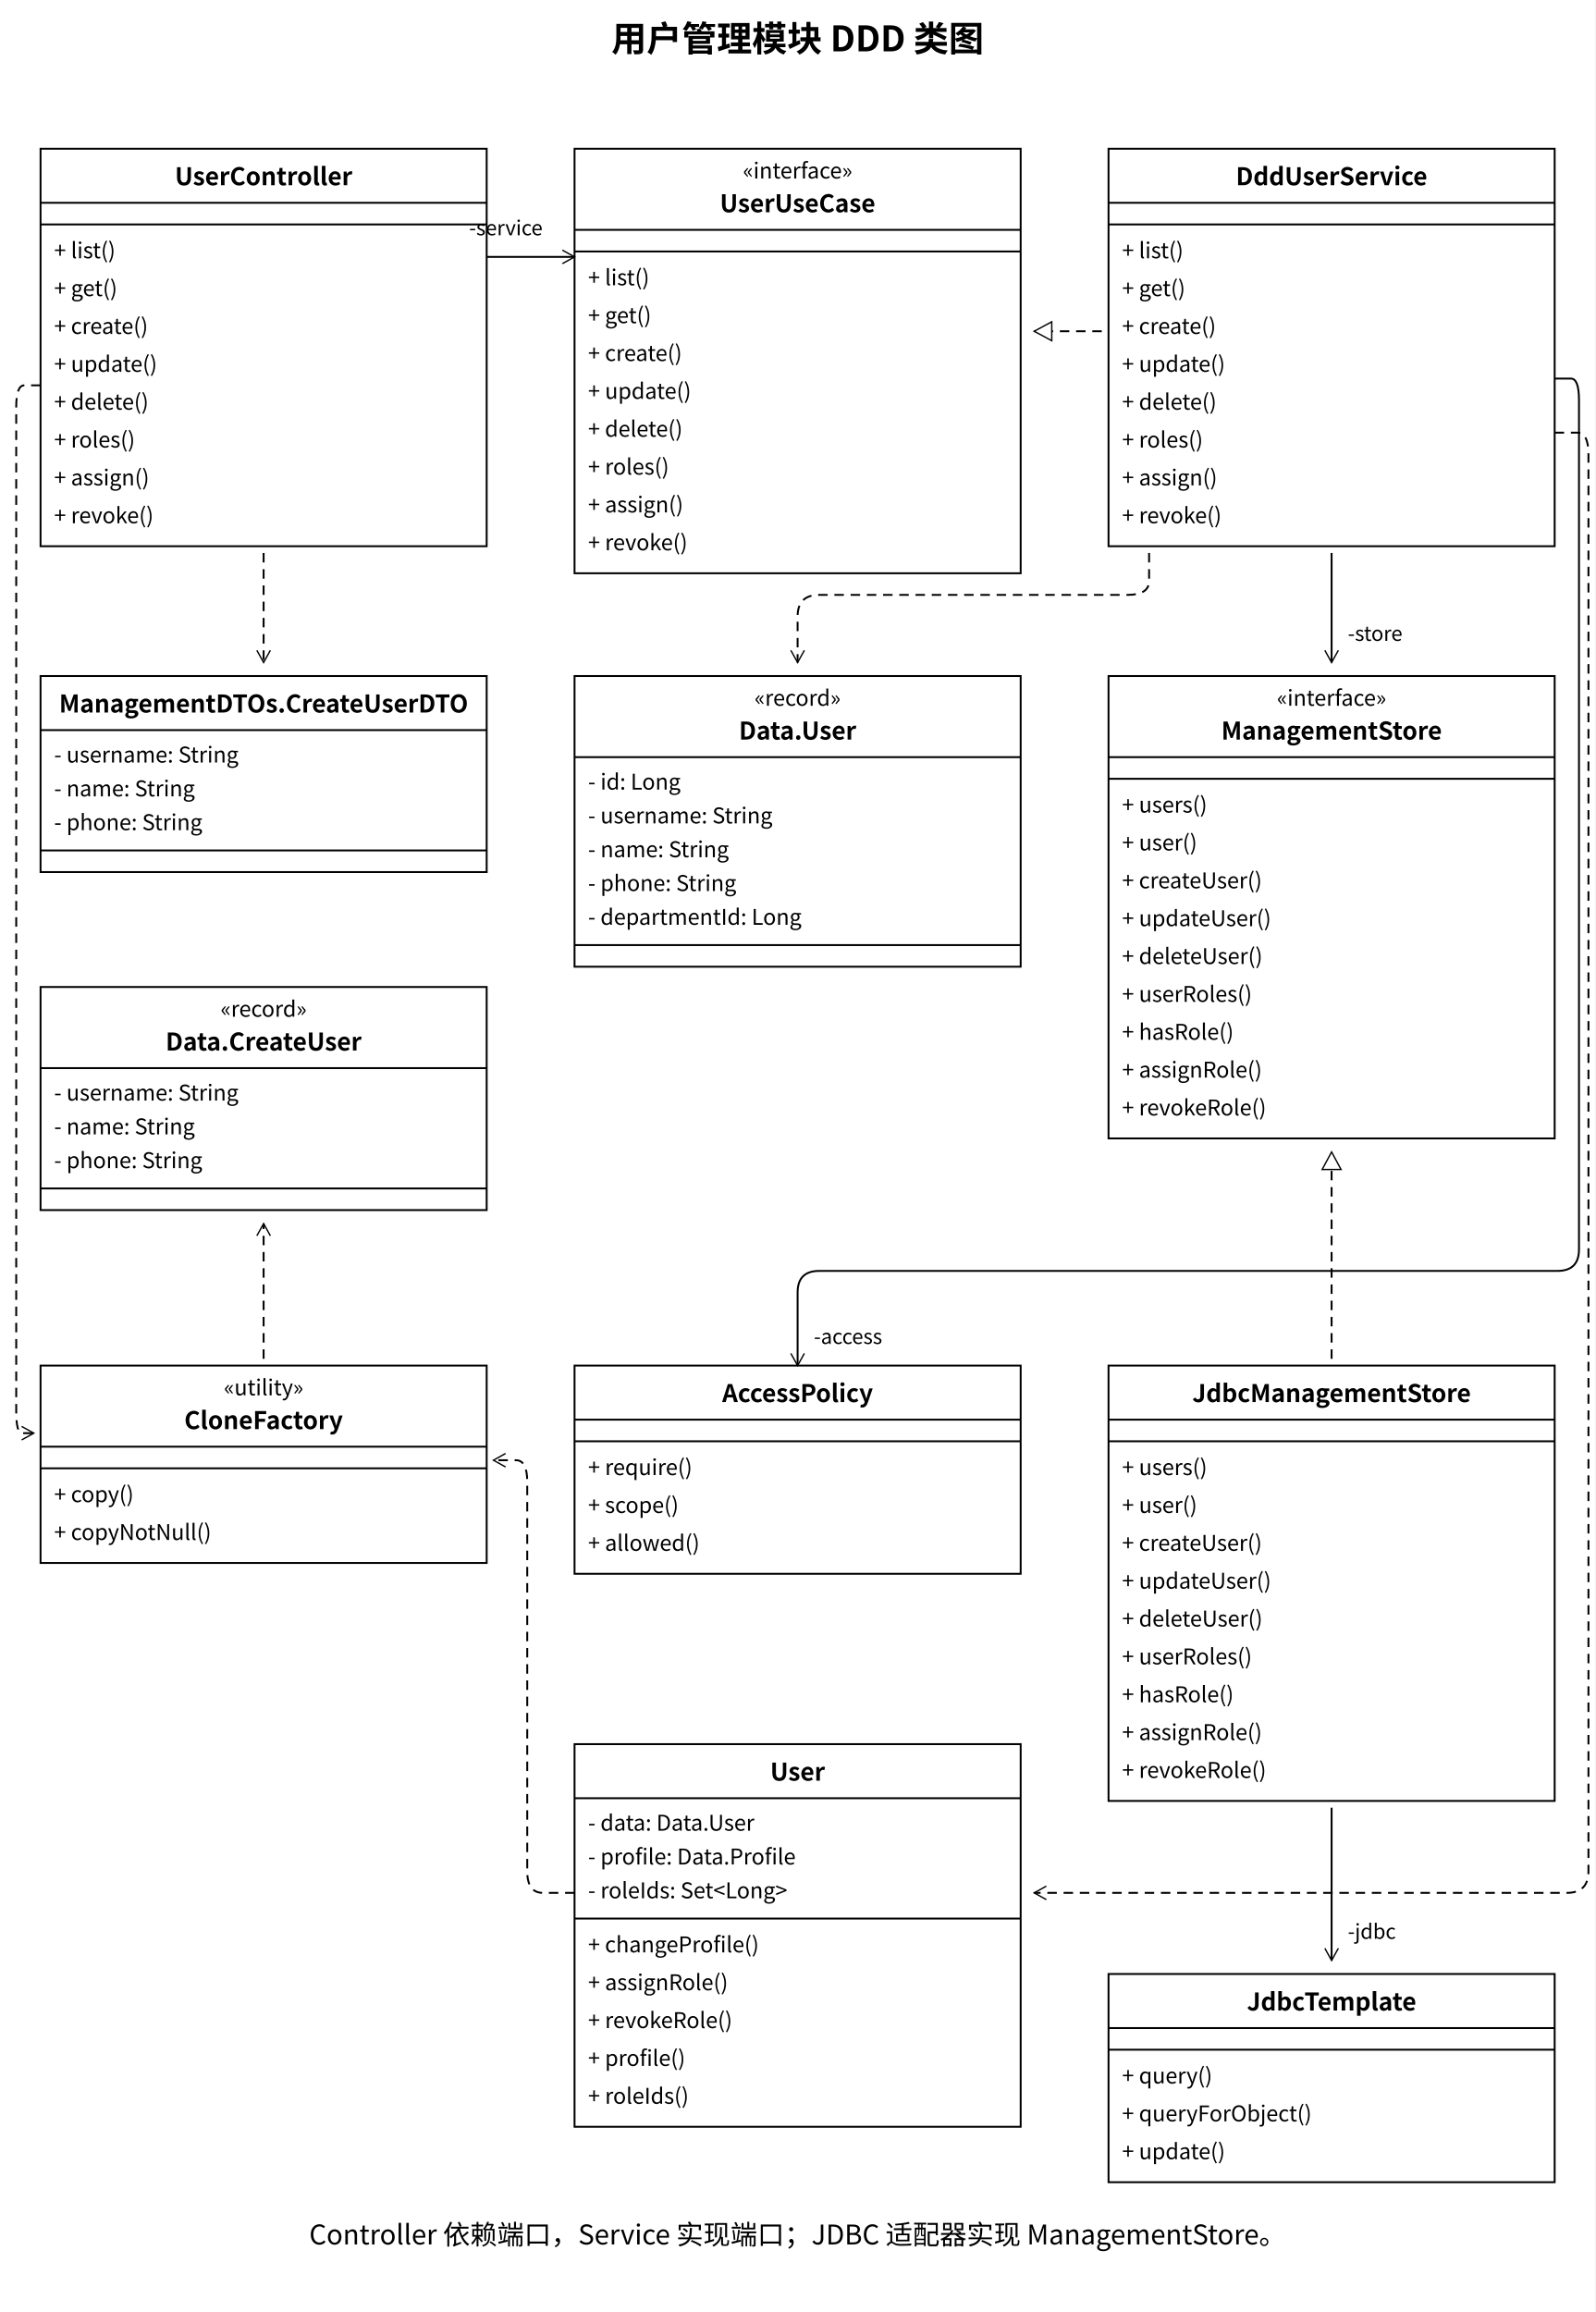
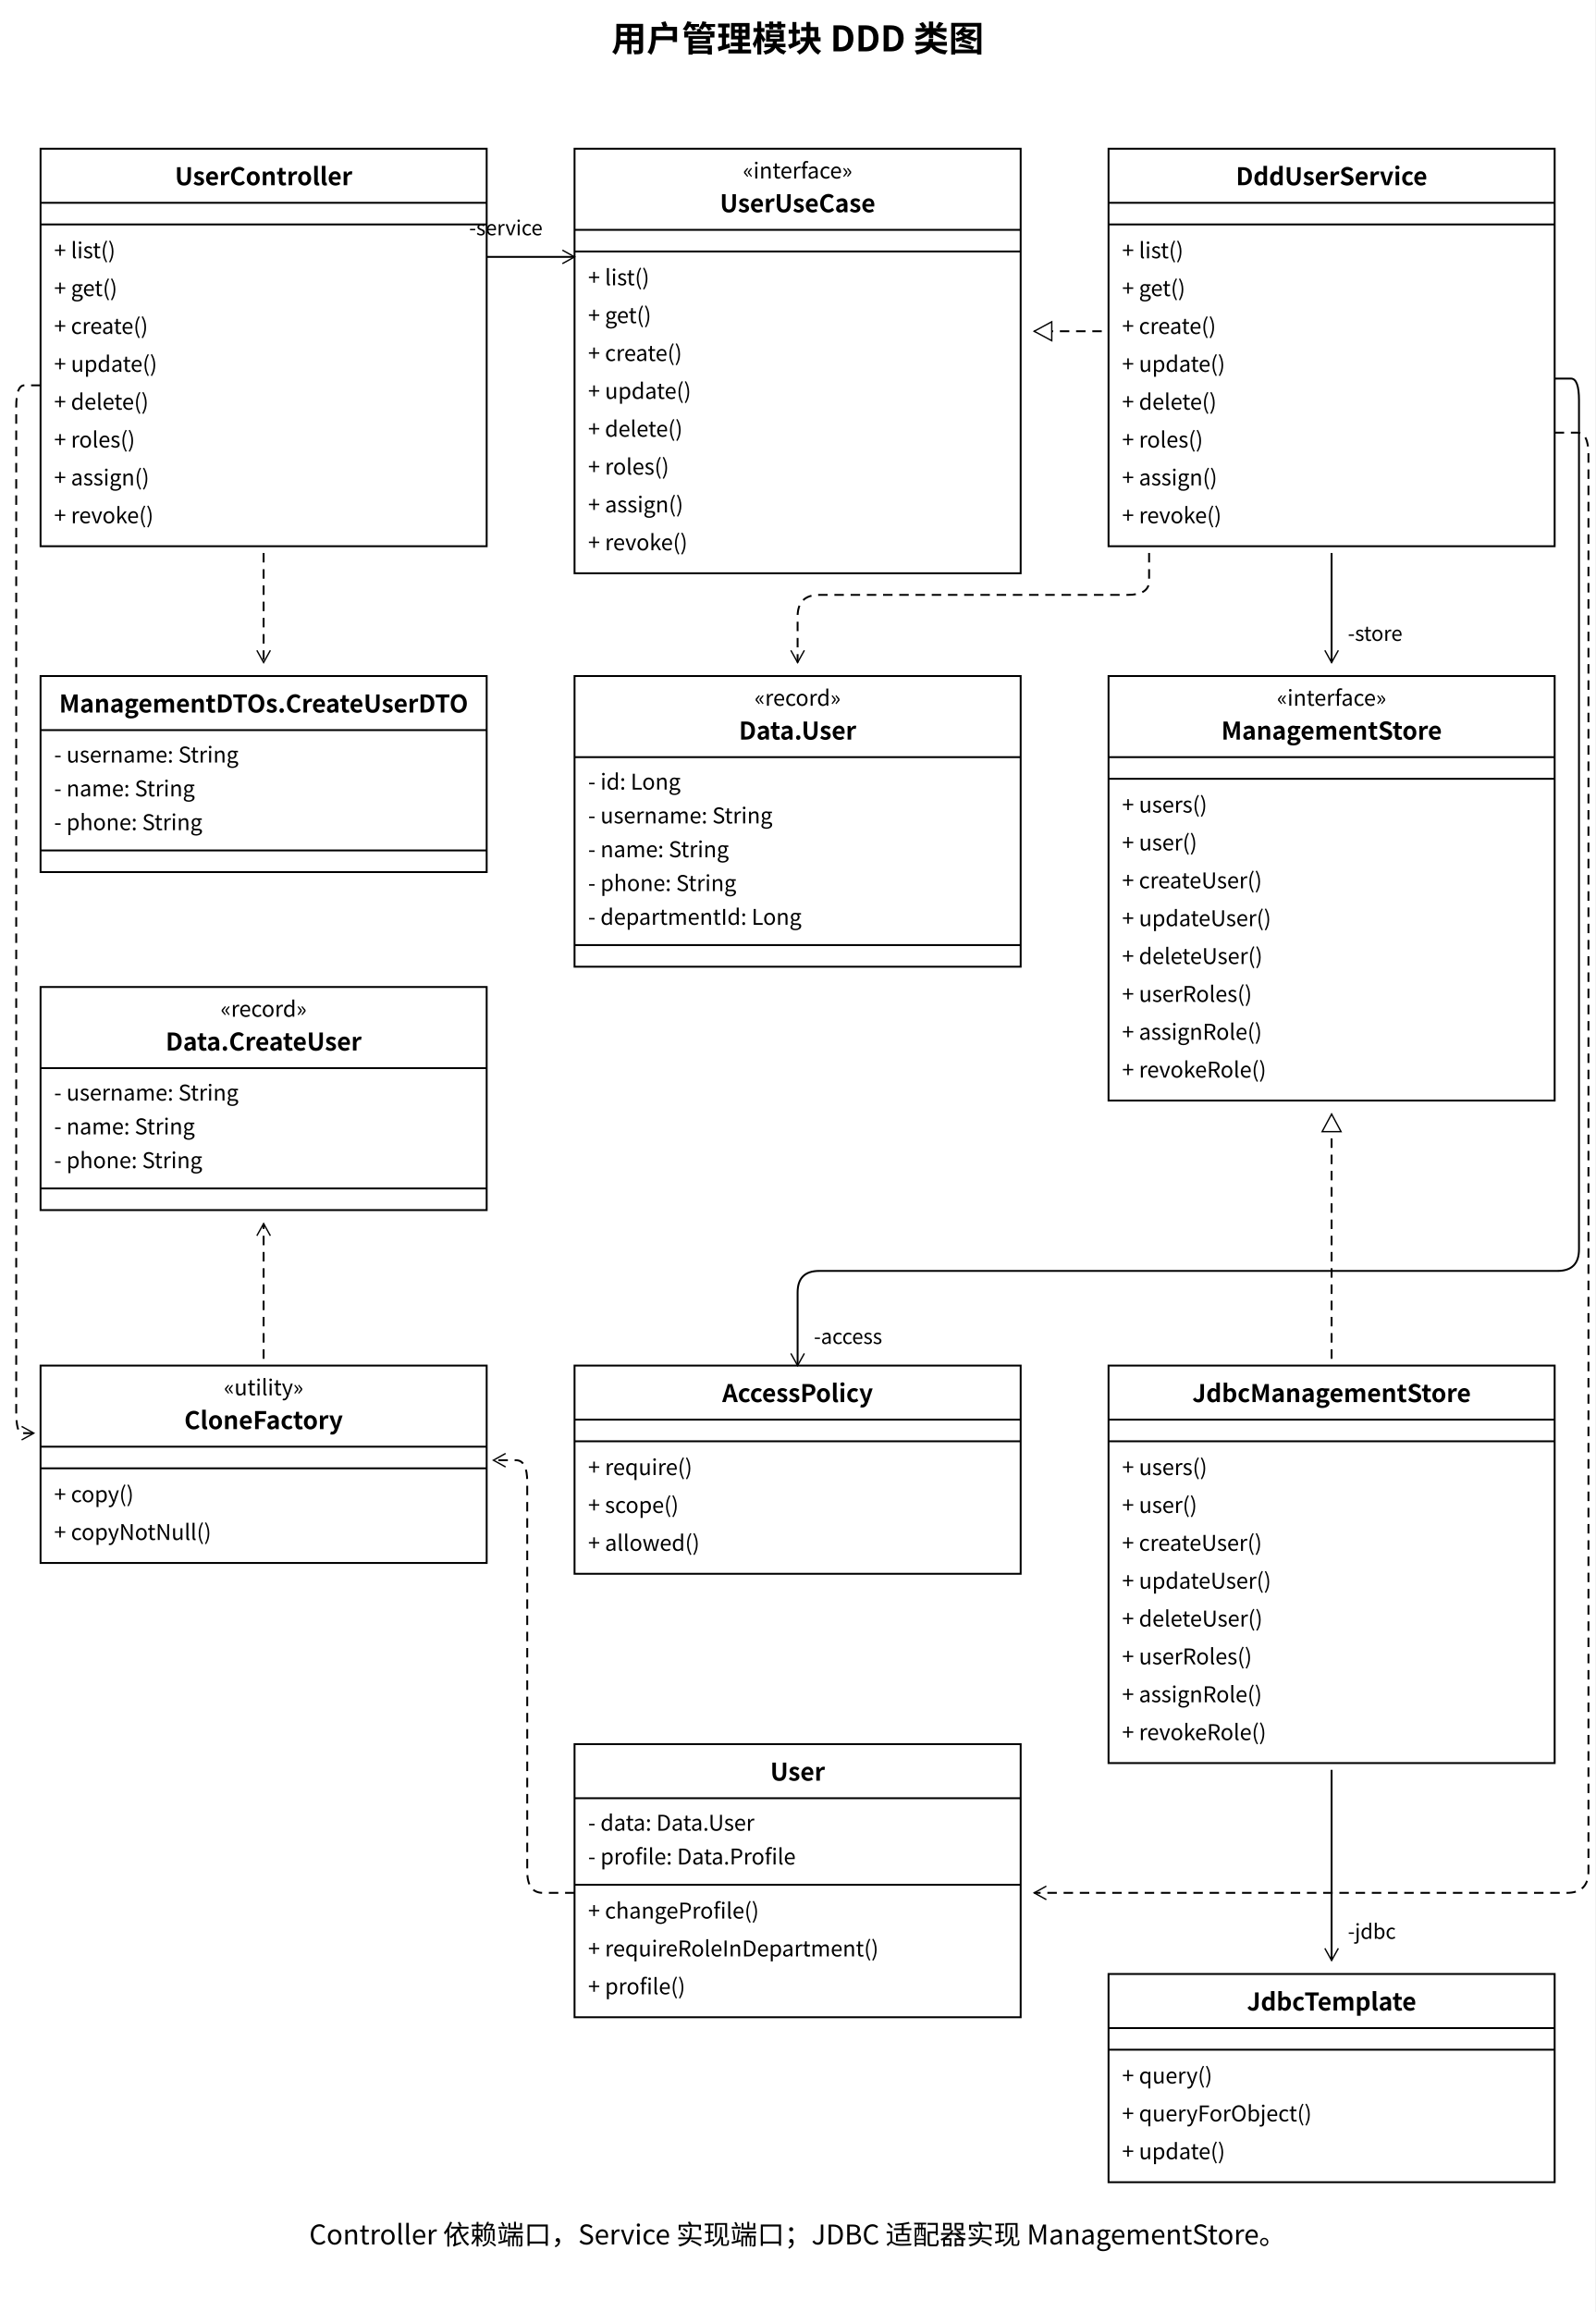
<svg xmlns="http://www.w3.org/2000/svg" width="1180" height="1710" viewBox="0 0 1180 1710">
  <style>text{font-family:'PingFang SC','Microsoft YaHei','Noto Sans CJK SC',system-ui,sans-serif;fill:black}</style>
  <defs>
    <marker id="open" markerWidth="12" markerHeight="12" refX="10" refY="6" orient="auto" markerUnits="userSpaceOnUse">
      <path d="M1,1 L10,6 L1,11" fill="none" stroke="black" />
    </marker>
    <marker id="filled" markerWidth="12" markerHeight="12" refX="10" refY="6" orient="auto" markerUnits="userSpaceOnUse">
      <path d="M1,1 L10,6 L1,11 Z" fill="black" />
    </marker>
    <marker id="triangle" markerWidth="16" markerHeight="16" refX="14" refY="8" orient="auto" markerUnits="userSpaceOnUse">
      <path d="M1,1 L14,8 L1,15 Z" fill="white" stroke="black" />
    </marker>
  </defs>
  <rect width="100%" height="100%" fill="white" />
  <text x="590.0" y="38" font-size="26" text-anchor="middle" font-weight="600">用户管理模块 DDD 类图</text>
  <rect x="30" y="110" width="330" height="294" rx="0" fill="white" stroke="black" stroke-width="1.4" />
  <text x="195.0" y="137" font-size="18" text-anchor="middle" font-weight="600">UserController</text>
  <path d="M 30,150 L 360,150" fill="none" stroke="black" stroke-width="1.4" />
  <path d="M 30,166 L 360,166" fill="none" stroke="black" stroke-width="1.4" />
  <text x="40" y="191" font-size="16" text-anchor="start" font-weight="400">+ list()</text>
  <text x="40" y="219" font-size="16" text-anchor="start" font-weight="400">+ get()</text>
  <text x="40" y="247" font-size="16" text-anchor="start" font-weight="400">+ create()</text>
  <text x="40" y="275" font-size="16" text-anchor="start" font-weight="400">+ update()</text>
  <text x="40" y="303" font-size="16" text-anchor="start" font-weight="400">+ delete()</text>
  <text x="40" y="331" font-size="16" text-anchor="start" font-weight="400">+ roles()</text>
  <text x="40" y="359" font-size="16" text-anchor="start" font-weight="400">+ assign()</text>
  <text x="40" y="387" font-size="16" text-anchor="start" font-weight="400">+ revoke()</text>
  <rect x="425" y="110" width="330" height="314" rx="0" fill="white" stroke="black" stroke-width="1.4" />
  <text x="590.0" y="132" font-size="16" text-anchor="middle" font-weight="400">«interface»</text>
  <text x="590.0" y="157" font-size="18" text-anchor="middle" font-weight="600">UserUseCase</text>
  <path d="M 425,170 L 755,170" fill="none" stroke="black" stroke-width="1.4" />
  <path d="M 425,186 L 755,186" fill="none" stroke="black" stroke-width="1.4" />
  <text x="435" y="211" font-size="16" text-anchor="start" font-weight="400">+ list()</text>
  <text x="435" y="239" font-size="16" text-anchor="start" font-weight="400">+ get()</text>
  <text x="435" y="267" font-size="16" text-anchor="start" font-weight="400">+ create()</text>
  <text x="435" y="295" font-size="16" text-anchor="start" font-weight="400">+ update()</text>
  <text x="435" y="323" font-size="16" text-anchor="start" font-weight="400">+ delete()</text>
  <text x="435" y="351" font-size="16" text-anchor="start" font-weight="400">+ roles()</text>
  <text x="435" y="379" font-size="16" text-anchor="start" font-weight="400">+ assign()</text>
  <text x="435" y="407" font-size="16" text-anchor="start" font-weight="400">+ revoke()</text>
  <rect x="820" y="110" width="330" height="294" rx="0" fill="white" stroke="black" stroke-width="1.4" />
  <text x="985.0" y="137" font-size="18" text-anchor="middle" font-weight="600">DddUserService</text>
  <path d="M 820,150 L 1150,150" fill="none" stroke="black" stroke-width="1.4" />
  <path d="M 820,166 L 1150,166" fill="none" stroke="black" stroke-width="1.4" />
  <text x="830" y="191" font-size="16" text-anchor="start" font-weight="400">+ list()</text>
  <text x="830" y="219" font-size="16" text-anchor="start" font-weight="400">+ get()</text>
  <text x="830" y="247" font-size="16" text-anchor="start" font-weight="400">+ create()</text>
  <text x="830" y="275" font-size="16" text-anchor="start" font-weight="400">+ update()</text>
  <text x="830" y="303" font-size="16" text-anchor="start" font-weight="400">+ delete()</text>
  <text x="830" y="331" font-size="16" text-anchor="start" font-weight="400">+ roles()</text>
  <text x="830" y="359" font-size="16" text-anchor="start" font-weight="400">+ assign()</text>
  <text x="830" y="387" font-size="16" text-anchor="start" font-weight="400">+ revoke()</text>
  <path d="M 360,190 L 425,190" fill="none" stroke="black" stroke-width="1.4" marker-end="url(#open)" />
  <text x="347" y="174" font-size="15" text-anchor="start" font-weight="400">-service</text>
  <path d="M 815,245 L 765,245" fill="none" stroke="black" stroke-width="1.4" stroke-dasharray="7 5" marker-end="url(#triangle)" />
  <rect x="30" y="500" width="330" height="145" rx="0" fill="white" stroke="black" stroke-width="1.4" />
  <text x="195.0" y="527" font-size="18" text-anchor="middle" font-weight="600">ManagementDTOs.CreateUserDTO</text>
  <path d="M 30,540 L 360,540" fill="none" stroke="black" stroke-width="1.4" />
  <text x="40" y="564" font-size="16" text-anchor="start" font-weight="400">- username: String</text>
  <text x="40" y="589" font-size="16" text-anchor="start" font-weight="400">- name: String</text>
  <text x="40" y="614" font-size="16" text-anchor="start" font-weight="400">- phone: String</text>
  <path d="M 30,629 L 360,629" fill="none" stroke="black" stroke-width="1.4" />
  <rect x="425" y="500" width="330" height="215" rx="0" fill="white" stroke="black" stroke-width="1.4" />
  <text x="590.0" y="522" font-size="16" text-anchor="middle" font-weight="400">«record»</text>
  <text x="590.0" y="547" font-size="18" text-anchor="middle" font-weight="600">Data.User</text>
  <path d="M 425,560 L 755,560" fill="none" stroke="black" stroke-width="1.4" />
  <text x="435" y="584" font-size="16" text-anchor="start" font-weight="400">- id: Long</text>
  <text x="435" y="609" font-size="16" text-anchor="start" font-weight="400">- username: String</text>
  <text x="435" y="634" font-size="16" text-anchor="start" font-weight="400">- name: String</text>
  <text x="435" y="659" font-size="16" text-anchor="start" font-weight="400">- phone: String</text>
  <text x="435" y="684" font-size="16" text-anchor="start" font-weight="400">- departmentId: Long</text>
  <path d="M 425,699 L 755,699" fill="none" stroke="black" stroke-width="1.4" />
-   <rect x="820" y="500" width="330" height="342" rx="0" fill="white" stroke="black" stroke-width="1.4" />
+   <rect x="820" y="500" width="330" height="314" rx="0" fill="white" stroke="black" stroke-width="1.4" />
  <text x="985.0" y="522" font-size="16" text-anchor="middle" font-weight="400">«interface»</text>
  <text x="985.0" y="547" font-size="18" text-anchor="middle" font-weight="600">ManagementStore</text>
  <path d="M 820,560 L 1150,560" fill="none" stroke="black" stroke-width="1.4" />
  <path d="M 820,576 L 1150,576" fill="none" stroke="black" stroke-width="1.4" />
  <text x="830" y="601" font-size="16" text-anchor="start" font-weight="400">+ users()</text>
  <text x="830" y="629" font-size="16" text-anchor="start" font-weight="400">+ user()</text>
  <text x="830" y="657" font-size="16" text-anchor="start" font-weight="400">+ createUser()</text>
  <text x="830" y="685" font-size="16" text-anchor="start" font-weight="400">+ updateUser()</text>
  <text x="830" y="713" font-size="16" text-anchor="start" font-weight="400">+ deleteUser()</text>
  <text x="830" y="741" font-size="16" text-anchor="start" font-weight="400">+ userRoles()</text>
-   <text x="830" y="769" font-size="16" text-anchor="start" font-weight="400">+ hasRole()</text>
-   <text x="830" y="797" font-size="16" text-anchor="start" font-weight="400">+ assignRole()</text>
-   <text x="830" y="825" font-size="16" text-anchor="start" font-weight="400">+ revokeRole()</text>
+   <text x="830" y="769" font-size="16" text-anchor="start" font-weight="400">+ assignRole()</text>
+   <text x="830" y="797" font-size="16" text-anchor="start" font-weight="400">+ revokeRole()</text>
  <path d="M 850,409 L 850.0,429.667 Q 850,440 834.0,440.0 L 606.0,440.0 Q 590,440 590.0,456.0 L 590,490" fill="none" stroke="black" stroke-width="1.4" stroke-dasharray="7 5" marker-end="url(#open)" />
  <path d="M 985,409 L 985,490" fill="none" stroke="black" stroke-width="1.4" marker-end="url(#open)" />
  <text x="997" y="474" font-size="15" text-anchor="start" font-weight="400">-store</text>
  <rect x="30" y="730" width="330" height="165" rx="0" fill="white" stroke="black" stroke-width="1.4" />
  <text x="195.0" y="752" font-size="16" text-anchor="middle" font-weight="400">«record»</text>
  <text x="195.0" y="777" font-size="18" text-anchor="middle" font-weight="600">Data.CreateUser</text>
  <path d="M 30,790 L 360,790" fill="none" stroke="black" stroke-width="1.4" />
  <text x="40" y="814" font-size="16" text-anchor="start" font-weight="400">- username: String</text>
  <text x="40" y="839" font-size="16" text-anchor="start" font-weight="400">- name: String</text>
  <text x="40" y="864" font-size="16" text-anchor="start" font-weight="400">- phone: String</text>
  <path d="M 30,879 L 360,879" fill="none" stroke="black" stroke-width="1.4" />
  <rect x="30" y="1010" width="330" height="146" rx="0" fill="white" stroke="black" stroke-width="1.4" />
  <text x="195.0" y="1032" font-size="16" text-anchor="middle" font-weight="400">«utility»</text>
  <text x="195.0" y="1057" font-size="18" text-anchor="middle" font-weight="600">CloneFactory</text>
  <path d="M 30,1070 L 360,1070" fill="none" stroke="black" stroke-width="1.4" />
  <path d="M 30,1086 L 360,1086" fill="none" stroke="black" stroke-width="1.4" />
  <text x="40" y="1111" font-size="16" text-anchor="start" font-weight="400">+ copy()</text>
  <text x="40" y="1139" font-size="16" text-anchor="start" font-weight="400">+ copyNotNull()</text>
  <rect x="425" y="1010" width="330" height="154" rx="0" fill="white" stroke="black" stroke-width="1.4" />
  <text x="590.0" y="1037" font-size="18" text-anchor="middle" font-weight="600">AccessPolicy</text>
  <path d="M 425,1050 L 755,1050" fill="none" stroke="black" stroke-width="1.4" />
  <path d="M 425,1066 L 755,1066" fill="none" stroke="black" stroke-width="1.4" />
  <text x="435" y="1091" font-size="16" text-anchor="start" font-weight="400">+ require()</text>
  <text x="435" y="1119" font-size="16" text-anchor="start" font-weight="400">+ scope()</text>
  <text x="435" y="1147" font-size="16" text-anchor="start" font-weight="400">+ allowed()</text>
-   <rect x="820" y="1010" width="330" height="322" rx="0" fill="white" stroke="black" stroke-width="1.4" />
+   <rect x="820" y="1010" width="330" height="294" rx="0" fill="white" stroke="black" stroke-width="1.4" />
  <text x="985.0" y="1037" font-size="18" text-anchor="middle" font-weight="600">JdbcManagementStore</text>
  <path d="M 820,1050 L 1150,1050" fill="none" stroke="black" stroke-width="1.4" />
  <path d="M 820,1066 L 1150,1066" fill="none" stroke="black" stroke-width="1.4" />
  <text x="830" y="1091" font-size="16" text-anchor="start" font-weight="400">+ users()</text>
  <text x="830" y="1119" font-size="16" text-anchor="start" font-weight="400">+ user()</text>
  <text x="830" y="1147" font-size="16" text-anchor="start" font-weight="400">+ createUser()</text>
  <text x="830" y="1175" font-size="16" text-anchor="start" font-weight="400">+ updateUser()</text>
  <text x="830" y="1203" font-size="16" text-anchor="start" font-weight="400">+ deleteUser()</text>
  <text x="830" y="1231" font-size="16" text-anchor="start" font-weight="400">+ userRoles()</text>
-   <text x="830" y="1259" font-size="16" text-anchor="start" font-weight="400">+ hasRole()</text>
-   <text x="830" y="1287" font-size="16" text-anchor="start" font-weight="400">+ assignRole()</text>
-   <text x="830" y="1315" font-size="16" text-anchor="start" font-weight="400">+ revokeRole()</text>
-   <path d="M 985,1005 L 985,852" fill="none" stroke="black" stroke-width="1.4" stroke-dasharray="7 5" marker-end="url(#triangle)" />
+   <text x="830" y="1259" font-size="16" text-anchor="start" font-weight="400">+ assignRole()</text>
+   <text x="830" y="1287" font-size="16" text-anchor="start" font-weight="400">+ revokeRole()</text>
+   <path d="M 985,1005 L 985,824" fill="none" stroke="black" stroke-width="1.4" stroke-dasharray="7 5" marker-end="url(#triangle)" />
  <path d="M 30,285 L 18.0,285.0 Q 12,285 12.0,301.0 L 12.0,1044.0 Q 12,1060 16.333,1060.0 L 25,1060" fill="none" stroke="black" stroke-width="1.4" stroke-dasharray="7 5" marker-end="url(#open)" />
  <path d="M 195,409 L 195,490" fill="none" stroke="black" stroke-width="1.4" stroke-dasharray="7 5" marker-end="url(#open)" />
  <path d="M 195,1005 L 195,905" fill="none" stroke="black" stroke-width="1.4" stroke-dasharray="7 5" marker-end="url(#open)" />
  <path d="M 1150,280 L 1162.0,280.0 Q 1168,280 1168.0,296.0 L 1168.0,924.0 Q 1168,940 1152.0,940.0 L 606.0,940.0 Q 590,940 590.0,956.0 L 590,1010" fill="none" stroke="black" stroke-width="1.4" marker-end="url(#open)" />
  <text x="602" y="994" font-size="15" text-anchor="start" font-weight="400">-access</text>
-   <rect x="425" y="1290" width="330" height="283" rx="0" fill="white" stroke="black" stroke-width="1.4" />
+   <rect x="425" y="1290" width="330" height="202" rx="0" fill="white" stroke="black" stroke-width="1.4" />
  <text x="590.0" y="1317" font-size="18" text-anchor="middle" font-weight="600">User</text>
  <path d="M 425,1330 L 755,1330" fill="none" stroke="black" stroke-width="1.4" />
  <text x="435" y="1354" font-size="16" text-anchor="start" font-weight="400">- data: Data.User</text>
  <text x="435" y="1379" font-size="16" text-anchor="start" font-weight="400">- profile: Data.Profile</text>
-   <text x="435" y="1404" font-size="16" text-anchor="start" font-weight="400">- roleIds: Set&lt;Long&gt;</text>
-   <path d="M 425,1419 L 755,1419" fill="none" stroke="black" stroke-width="1.4" />
-   <text x="435" y="1444" font-size="16" text-anchor="start" font-weight="400">+ changeProfile()</text>
-   <text x="435" y="1472" font-size="16" text-anchor="start" font-weight="400">+ assignRole()</text>
-   <text x="435" y="1500" font-size="16" text-anchor="start" font-weight="400">+ revokeRole()</text>
-   <text x="435" y="1528" font-size="16" text-anchor="start" font-weight="400">+ profile()</text>
-   <text x="435" y="1556" font-size="16" text-anchor="start" font-weight="400">+ roleIds()</text>
+   <path d="M 425,1394 L 755,1394" fill="none" stroke="black" stroke-width="1.4" />
+   <text x="435" y="1419" font-size="16" text-anchor="start" font-weight="400">+ changeProfile()</text>
+   <text x="435" y="1447" font-size="16" text-anchor="start" font-weight="400">+ requireRoleInDepartment()</text>
+   <text x="435" y="1475" font-size="16" text-anchor="start" font-weight="400">+ profile()</text>
  <path d="M 425,1400 L 401.667,1400.0 Q 390,1400 390.0,1384.0 L 390.0,1096.0 Q 390,1080 381.667,1080.0 L 365,1080" fill="none" stroke="black" stroke-width="1.4" stroke-dasharray="7 5" marker-end="url(#open)" />
  <path d="M 1150,320 L 1166.667,320.0 Q 1175,320 1175.0,336.0 L 1175.0,1384.0 Q 1175,1400 1159.0,1400.0 L 765,1400" fill="none" stroke="black" stroke-width="1.4" stroke-dasharray="7 5" marker-end="url(#open)" />
  <rect x="820" y="1460" width="330" height="154" rx="0" fill="white" stroke="black" stroke-width="1.4" />
  <text x="985.0" y="1487" font-size="18" text-anchor="middle" font-weight="600">JdbcTemplate</text>
  <path d="M 820,1500 L 1150,1500" fill="none" stroke="black" stroke-width="1.4" />
  <path d="M 820,1516 L 1150,1516" fill="none" stroke="black" stroke-width="1.4" />
  <text x="830" y="1541" font-size="16" text-anchor="start" font-weight="400">+ query()</text>
  <text x="830" y="1569" font-size="16" text-anchor="start" font-weight="400">+ queryForObject()</text>
  <text x="830" y="1597" font-size="16" text-anchor="start" font-weight="400">+ update()</text>
-   <path d="M 985,1337 L 985,1450" fill="none" stroke="black" stroke-width="1.4" marker-end="url(#open)" />
+   <path d="M 985,1309 L 985,1450" fill="none" stroke="black" stroke-width="1.4" marker-end="url(#open)" />
  <text x="997" y="1434" font-size="15" text-anchor="start" font-weight="400">-jdbc</text>
  <text x="590" y="1660" font-size="20" text-anchor="middle" font-weight="400">Controller 依赖端口，Service 实现端口；JDBC 适配器实现 ManagementStore。</text>
</svg>
